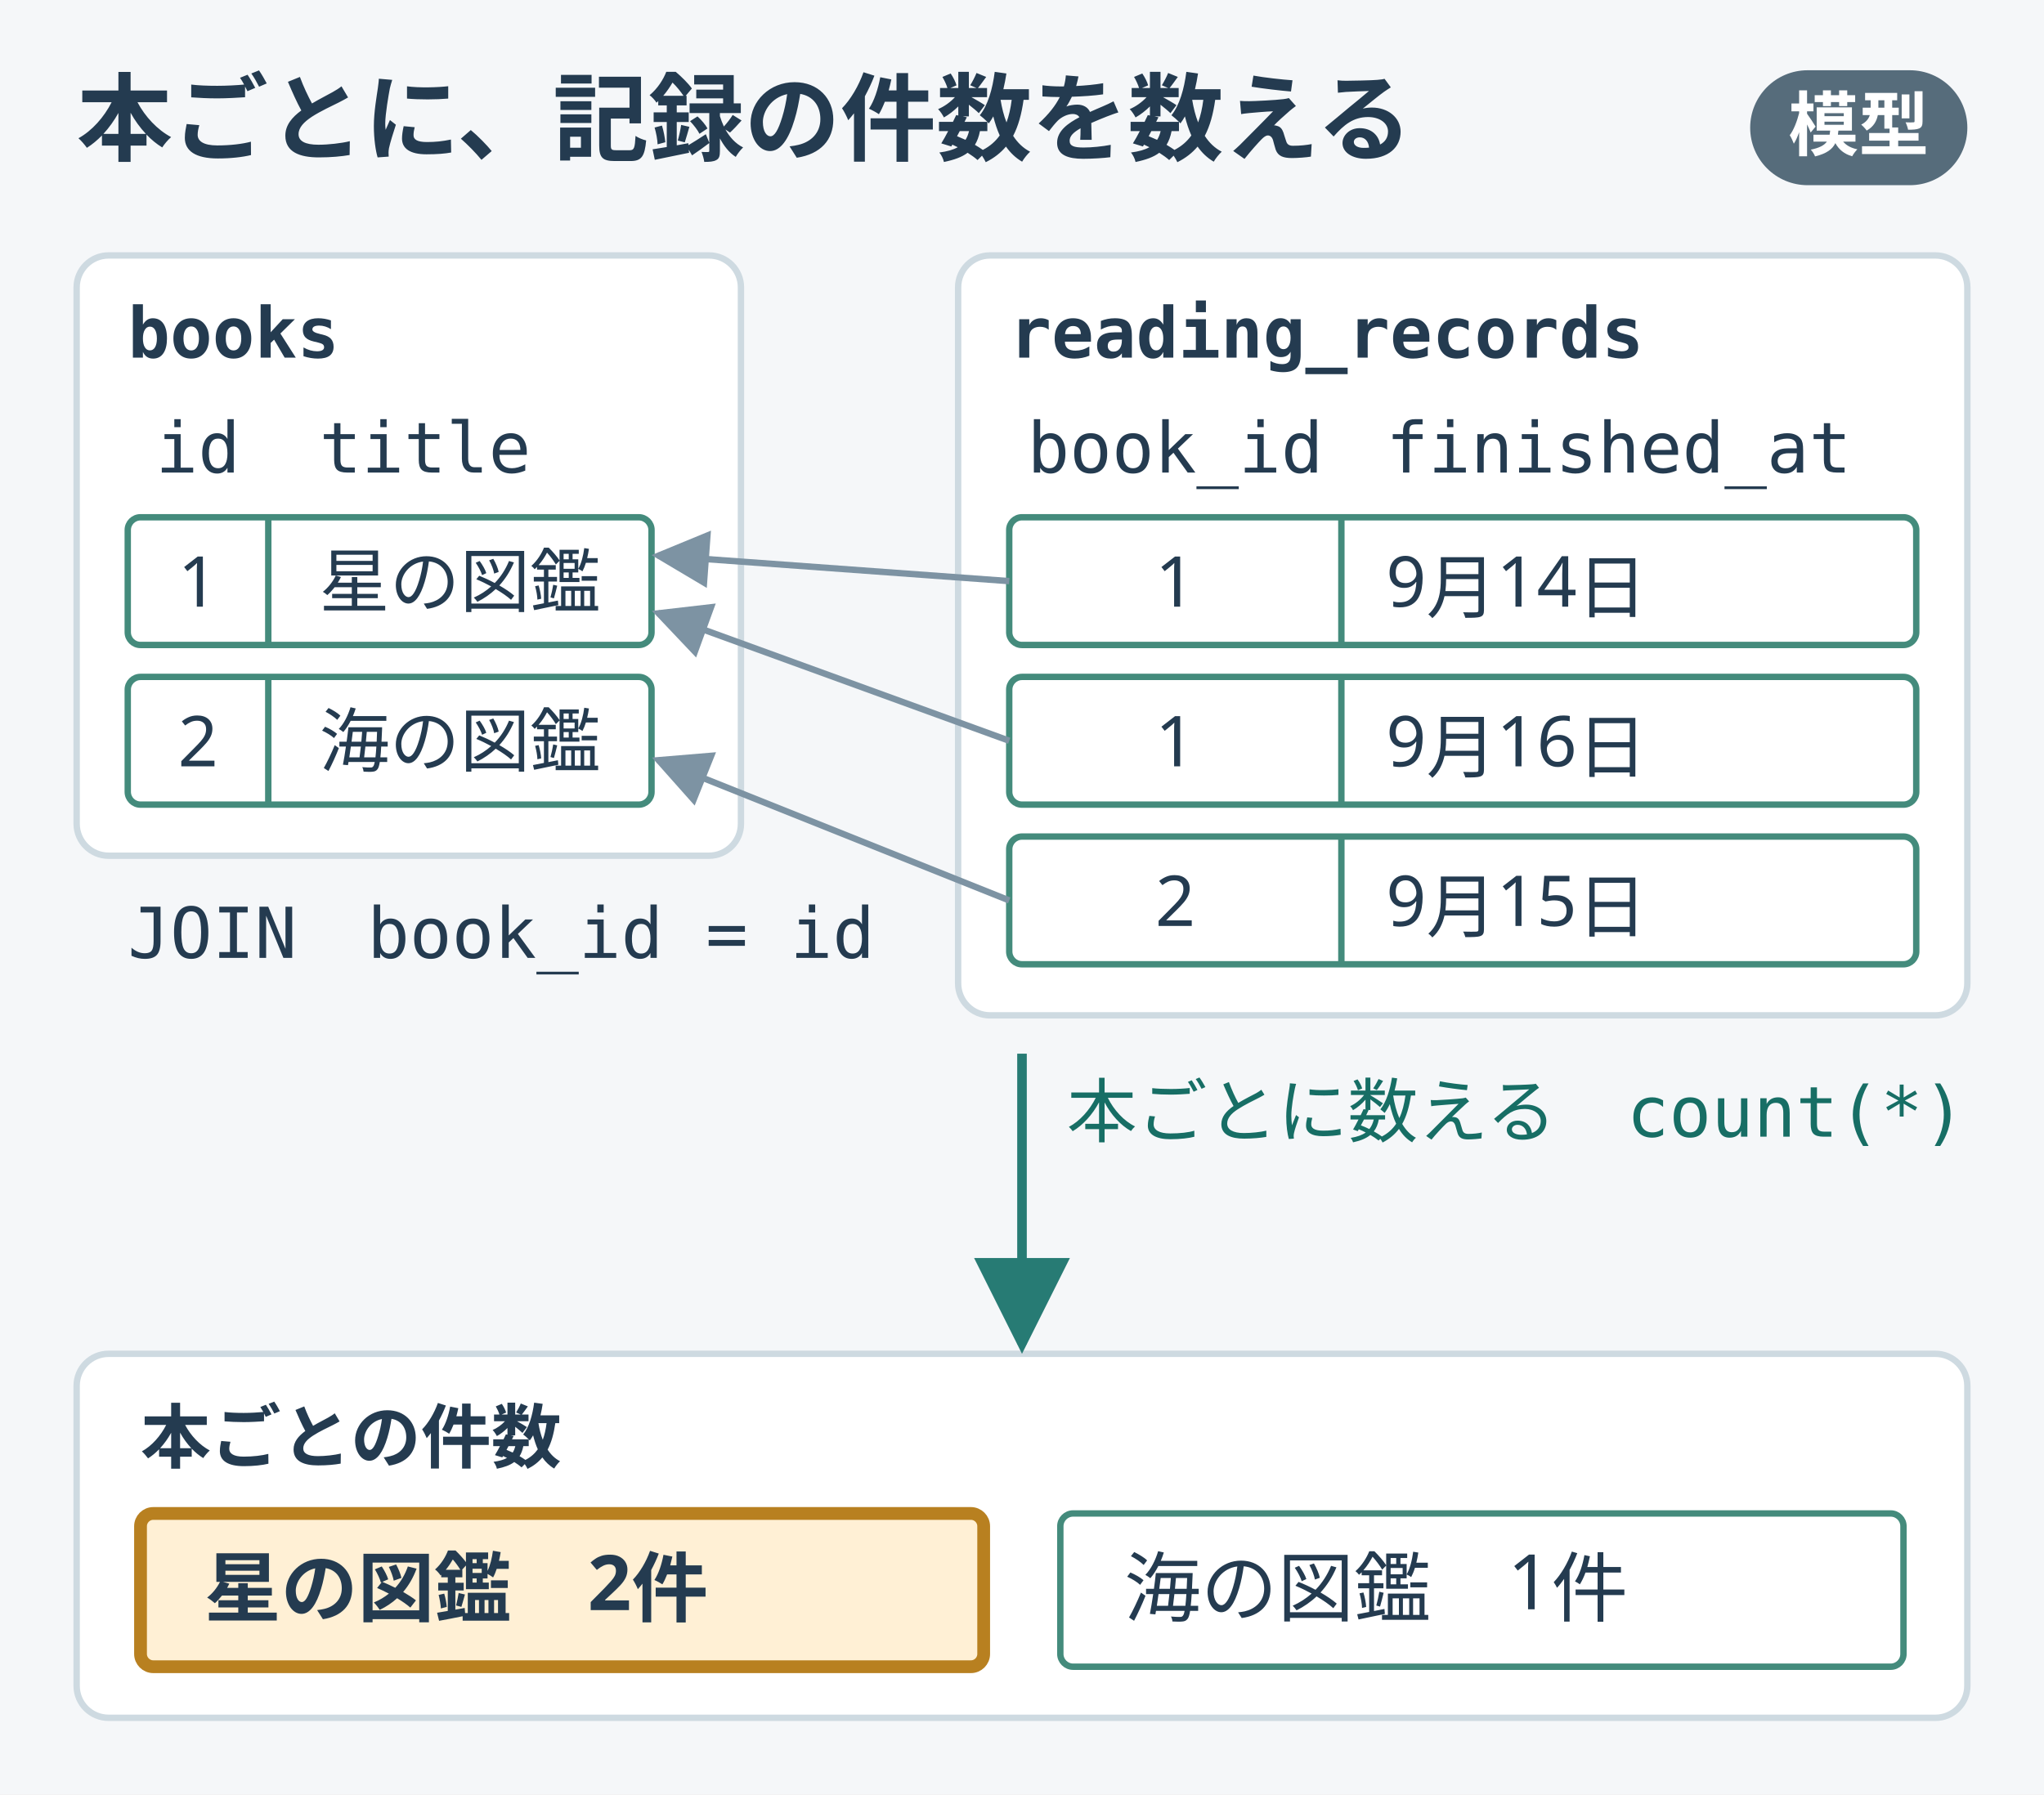
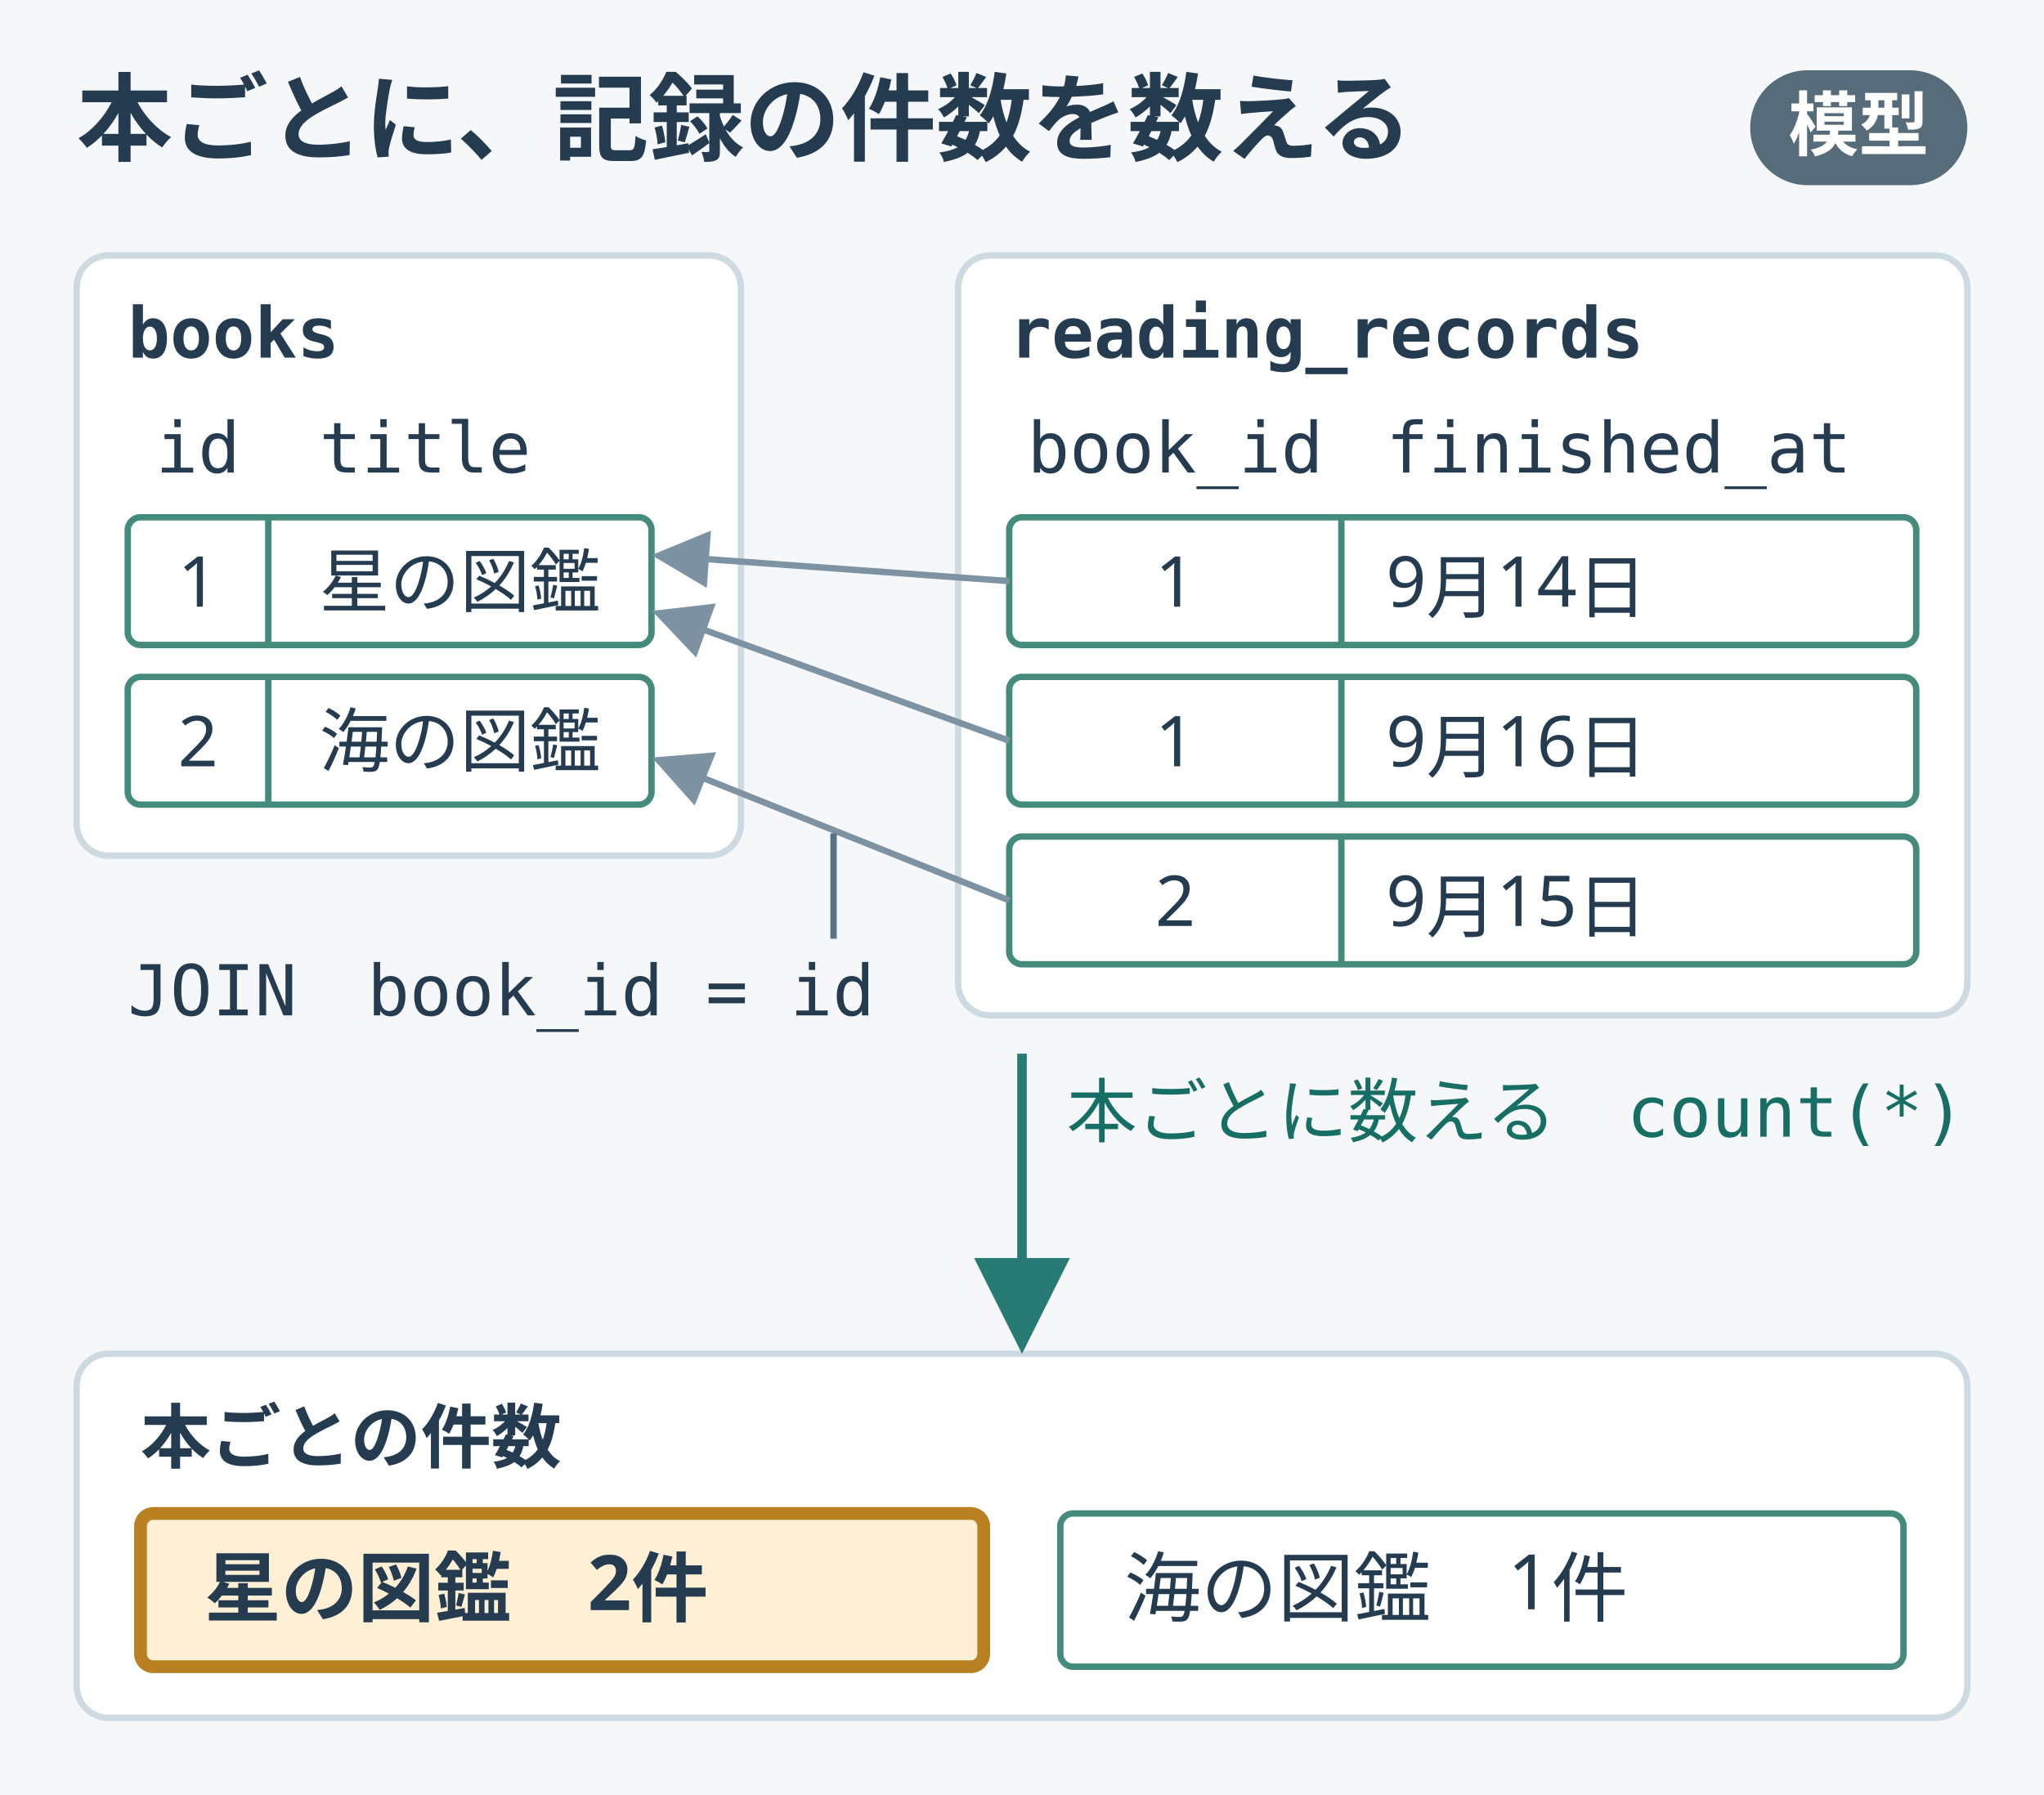
<svg xmlns="http://www.w3.org/2000/svg" width="640" height="562" viewBox="0 0 640 562" role="img" aria-labelledby="title">
  <defs>
    <marker id="flow" markerWidth="10" markerHeight="10" refX="9" refY="5" orient="auto">
      <path d="M0 0L10 5L0 10z" fill="#277b74" />
    </marker>
    <marker id="req" markerWidth="10" markerHeight="10" refX="9" refY="5" orient="auto">
      <path d="M0 0L10 5L0 10" fill="none" stroke="#945e11" stroke-width="2" />
    </marker>
    <marker id="ref" markerWidth="9" markerHeight="9" refX="8" refY="4.5" orient="auto">
      <path d="M0 0L9 4.5L0 9z" fill="#7d93a3" />
    </marker>
  </defs>
  <style>
text{font-family:"Hiragino Sans","Noto Sans JP",sans-serif;font-size:24px;fill:#243b50}
.h{font-size:30px;font-weight:700}.b{font-weight:700}.s{font-size:22px}.m{font-size:22px;fill:#566c7b}
.mono{font-family:ui-monospace,Menlo,monospace;font-size:22px}.tag{font-size:22px;font-weight:700;fill:#fff}
.teal{fill:#176e65}.brown{fill:#945e11}.real{fill:#176e65}.model{fill:#566c7b}
.panel{fill:#fff;stroke:#cedae1;stroke-width:2}.node{fill:#ecf2f8;stroke:#56738a;stroke-width:2}
.row{fill:#fff;stroke:#448b7c;stroke-width:2}.match{fill:#fff;stroke:#176e65;stroke-width:4}
.page{fill:#f7fbf9;stroke:#6d9f94;stroke-width:2}.ipage{fill:#f4f6f8;stroke:#6b7f8e;stroke-width:2}
.band{fill:#d5dde3;stroke:#92a7b5;stroke-width:2}.skip{fill:none;stroke:#b5c2cc;stroke-width:2;stroke-dasharray:6 5}
.hot{fill:#fff0d5;stroke:#b88020;stroke-width:4}.ghost{fill:#f5f7f9;stroke:#b5c2cc;stroke-width:2;stroke-dasharray:6 5}
.flow{fill:none;stroke:#277b74;stroke-width:3;marker-end:url(#flow)}.req{fill:none;stroke:#945e11;stroke-width:3;stroke-dasharray:8 6;marker-end:url(#req)}
.ref{fill:none;stroke:#7d93a3;stroke-width:2;marker-end:url(#ref)}.step{fill:#fff;stroke:#243b50;stroke-width:2.5}
.spine{fill:#e9f3f4;stroke:#243b50;stroke-width:1.5}
.work{fill:#fff;stroke:#56738a;stroke-width:2;stroke-dasharray:8 5}.val{fill:#dcefe8;stroke:#448b7c;stroke-width:2}.buffer{fill:#eaf6f1;stroke:#6d9f94;stroke-width:2}
.route{fill:#f4f6f8;stroke:#243b50;stroke-width:3}.leader{fill:none;stroke:#56738a;stroke-width:2}
  </style>
  <rect width="640" height="562" fill="#f5f7f9" />
  <text x="24" y="48" class="h">本ごとに、記録の件数を数える</text>
  <rect x="548" y="22" width="68" height="36" rx="18" class="model" />
  <text x="582" y="47" text-anchor="middle" class="tag">模型</text>
  <g id="books">
    <rect x="24" y="80" width="208" height="188" rx="10" class="panel" />
    <text x="40" y="112" class="mono b">books</text>
    <text x="62" y="148" text-anchor="middle" class="mono">id</text>
    <text x="100" y="148" class="mono">title</text>
    <rect x="40" y="162" width="164" height="40" rx="4" class="row" />
    <path d="M84 162 V202" class="row" />
    <text x="62" y="190" text-anchor="middle" class="s">1</text>
    <text x="100" y="190" class="s">星の図鑑</text>
    <rect x="40" y="212" width="164" height="40" rx="4" class="row" />
    <path d="M84 212 V252" class="row" />
    <text x="62" y="240" text-anchor="middle" class="s">2</text>
    <text x="100" y="240" class="s">海の図鑑</text>
  </g>
  <g id="records">
    <rect x="300" y="80" width="316" height="238" rx="10" class="panel" />
    <text x="316" y="112" class="mono b">reading_records</text>
    <text x="368" y="148" text-anchor="middle" class="mono">book_id</text>
    <text x="434" y="148" class="mono">finished_at</text>
    <rect x="316" y="162" width="284" height="40" rx="4" class="row" />
    <path d="M420 162 V202" class="row" />
    <text x="368" y="190" text-anchor="middle" class="s">1</text>
    <text x="434" y="190" class="s">9月14日</text>
    <rect x="316" y="212" width="284" height="40" rx="4" class="row" />
    <path d="M420 212 V252" class="row" />
    <text x="368" y="240" text-anchor="middle" class="s">1</text>
    <text x="434" y="240" class="s">9月16日</text>
    <rect x="316" y="262" width="284" height="40" rx="4" class="row" />
    <path d="M420 262 V302" class="row" />
    <text x="368" y="290" text-anchor="middle" class="s">2</text>
    <text x="434" y="290" class="s">9月15日</text>
  </g>
  <g id="join">
    <path d="M316 182 L206 174" class="ref" />
    <path d="M316 232 L206 192" class="ref" />
    <path d="M316 282 L206 238" class="ref" />
-     <text x="40" y="300" class="mono">JOIN　book_id = id</text>
+     <text x="40" y="318" class="mono">JOIN　book_id = id</text>
+     <path d="M261 294 V261" class="leader" />
  </g>
  <g id="result">
    <rect x="24" y="424" width="592" height="114" rx="10" class="panel" />
    <text x="44" y="458" class="s b">本ごとの件数</text>
    <rect x="44" y="474" width="264" height="48" rx="4" class="hot" />
    <text x="64" y="506" class="b">星の図鑑　2件</text>
    <rect x="332" y="474" width="264" height="48" rx="4" class="row" />
    <text x="352" y="506">海の図鑑　1件</text>
  </g>
  <g id="count">
    <path d="M320 330 V421" class="flow" />
    <text x="334" y="356" class="s teal">本ごとに数える　<tspan class="mono">count(*)</tspan>
    </text>
  </g>
</svg>
